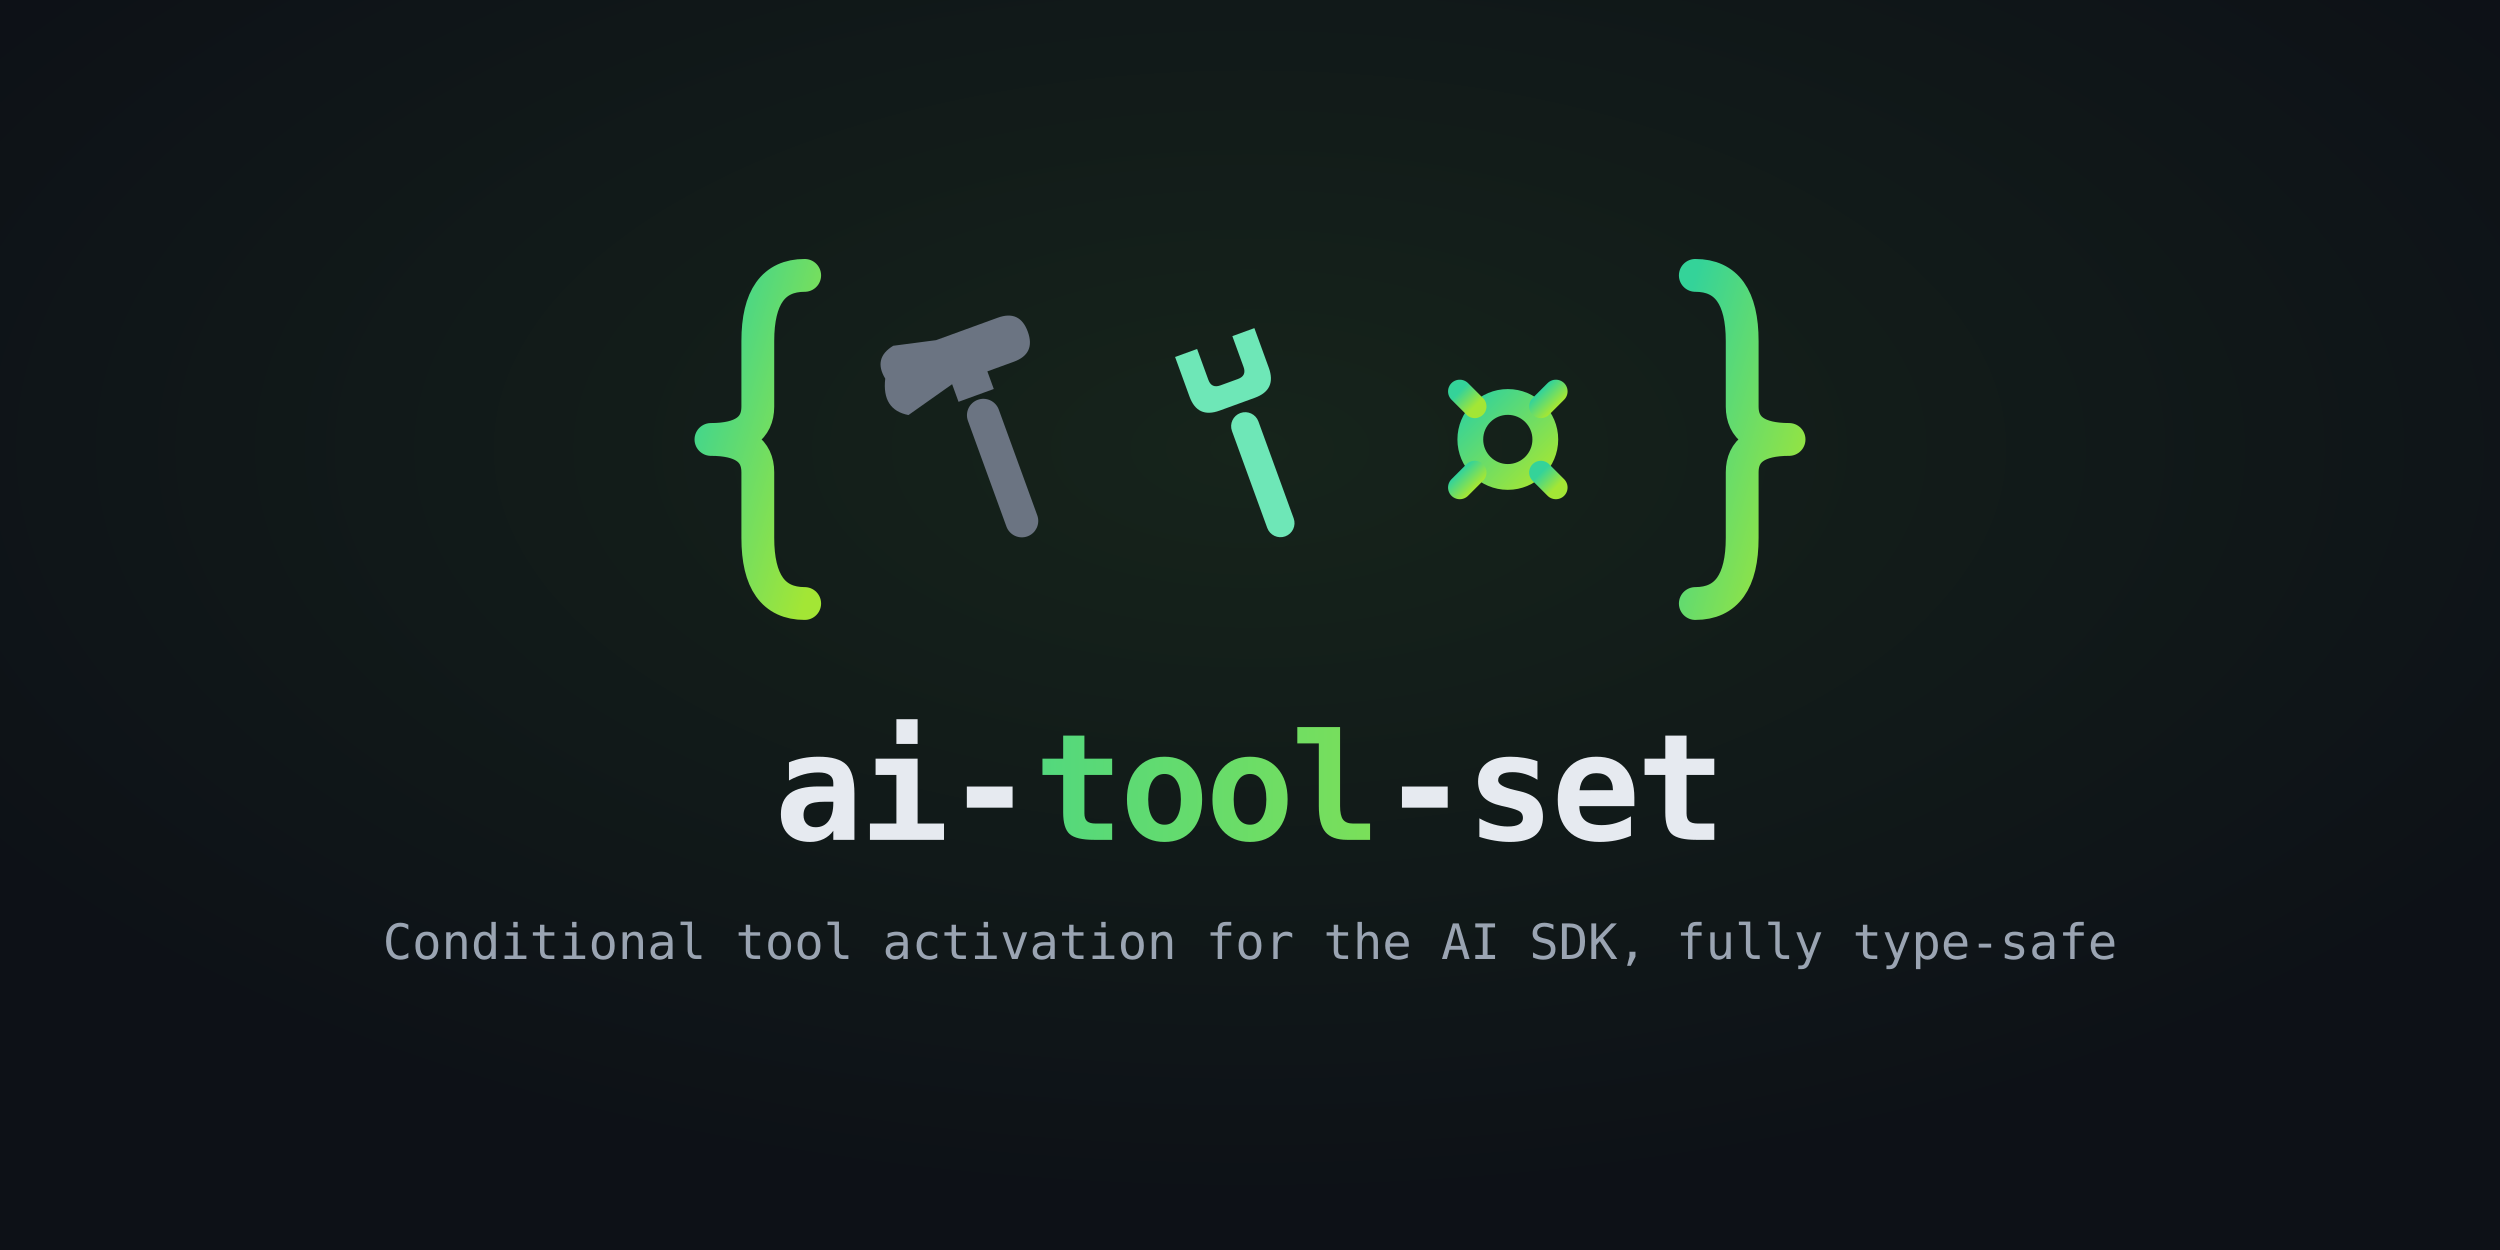
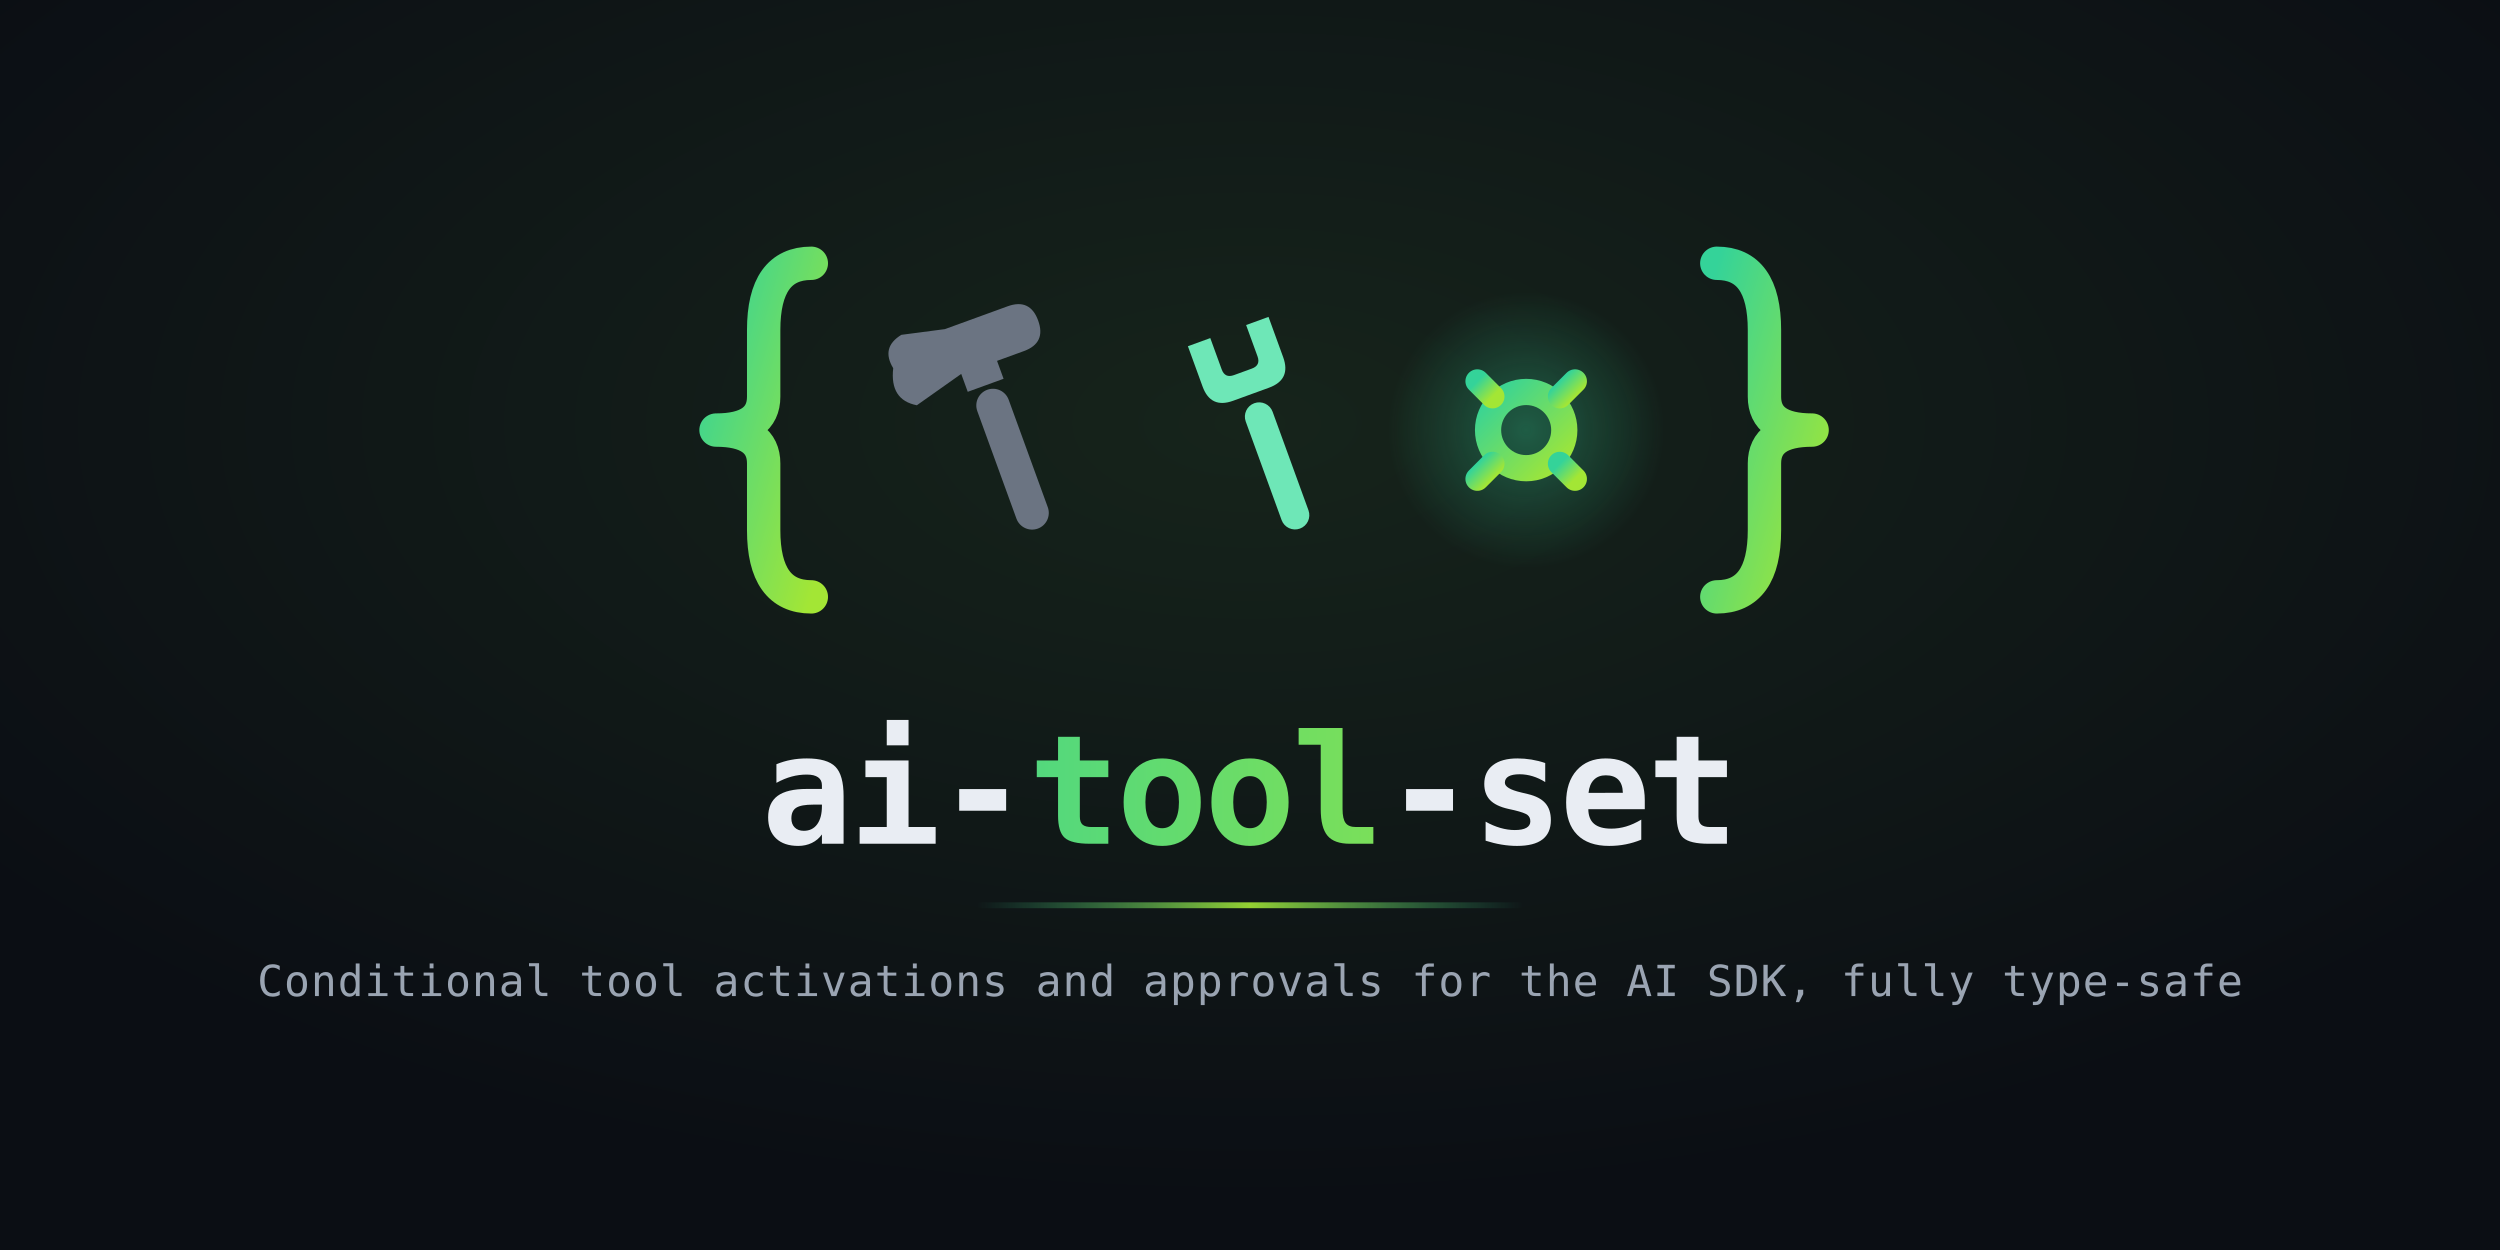
<svg xmlns="http://www.w3.org/2000/svg" width="1280" height="640" viewBox="0 0 1280 640">
  <defs>
    <linearGradient id="acc" x1="0" y1="0" x2="1" y2="1">
      <stop offset="0" stop-color="#34d399" />
      <stop offset="1" stop-color="#a3e635" />
    </linearGradient>
    <linearGradient id="accText" x1="0" y1="0" x2="1" y2="0">
      <stop offset="0" stop-color="#34d399" />
      <stop offset="1" stop-color="#a3e635" />
    </linearGradient>
-     <radialGradient id="glow" cx="0.5" cy="0.36" r="0.6">
+     <radialGradient id="glow" cx="0.5" cy="0.34" r="0.62">
      <stop offset="0" stop-color="#16241b" />
-       <stop offset="1" stop-color="#0d1117" />
+       <stop offset="1" stop-color="#0b0e14" />
    </radialGradient>
+     <radialGradient id="halo" cx="0.5" cy="0.5" r="0.5">
+       <stop offset="0" stop-color="#34d399" stop-opacity="0.34" />
+       <stop offset="1" stop-color="#34d399" stop-opacity="0" />
+     </radialGradient>
+     <linearGradient id="rule" x1="0" y1="0" x2="1" y2="0">
+       <stop offset="0" stop-color="#34d399" stop-opacity="0" />
+       <stop offset="0.5" stop-color="#a3e635" stop-opacity="0.9" />
+       <stop offset="1" stop-color="#34d399" stop-opacity="0" />
+     </linearGradient>
  </defs>
-   <rect width="1280" height="640" fill="#0d1117" />
+   <rect width="1280" height="640" fill="#0b0e14" />
  <rect width="1280" height="640" fill="url(#glow)" />
-   <g transform="translate(208,93) scale(1.2)">
+   <g transform="translate(208,86) scale(1.22)">
    <path d="M170 40 Q150 40 150 68 L150 96 Q150 110 130 110 Q150 110 150 124 L150 152 Q150 180 170 180" fill="none" stroke="url(#acc)" stroke-width="14" stroke-linecap="round" stroke-linejoin="round" />
    <path d="M550 40 Q570 40 570 68 L570 96 Q570 110 590 110 Q570 110 570 124 L570 152 Q570 180 550 180" fill="none" stroke="url(#acc)" stroke-width="14" stroke-linecap="round" stroke-linejoin="round" />
    <g transform="translate(250,110) rotate(-20)" fill="#6b7482">
      <rect x="-7" y="-18" width="14" height="62" rx="7" />
      <path d="M-34 -40 Q-40 -28 -30 -22 L-8 -28 L-8 -20 L8 -20 L8 -28 L20 -28 Q30 -28 30 -38 Q30 -48 20 -48 L-8 -48 L-26 -52 Q-36 -50 -34 -40 Z" />
    </g>
    <g transform="translate(360,110) rotate(-20)" fill="#6ee7b7">
      <rect x="-6" y="-12" width="12" height="56" rx="6" />
      <path d="M-18 -44 L-18 -26 Q-18 -16 -8 -16 L8 -16 Q18 -16 18 -26 L18 -44 L8 -44 L8 -30 Q8 -26 4 -26 L-4 -26 Q-8 -26 -8 -30 L-8 -44 Z" />
    </g>
+     <circle cx="470" cy="110" r="58" fill="url(#halo)" />
    <g transform="translate(470,110)" stroke="url(#acc)" fill="none" stroke-linecap="round">
      <circle r="16" stroke-width="11" />
      <g stroke-width="10">
        <line x1="0" y1="-20" x2="0" y2="-29" />
        <line x1="14.1" y1="-14.1" x2="20.5" y2="-20.5" />
        <line x1="20" y1="0" x2="29" y2="0" />
        <line x1="14.1" y1="14.1" x2="20.5" y2="20.5" />
        <line x1="0" y1="20" x2="0" y2="29" />
        <line x1="-14.1" y1="14.1" x2="-20.5" y2="20.5" />
        <line x1="-20" y1="0" x2="-29" y2="0" />
        <line x1="-14.1" y1="-14.1" x2="-20.5" y2="-20.5" />
      </g>
    </g>
  </g>
-   <text x="640" y="430" text-anchor="middle" font-family="'JetBrains Mono', monospace" font-weight="700" font-size="76" letter-spacing="-2" fill="#e6eaf0">ai-<tspan fill="url(#accText)">tool</tspan>-set</text>
-   <text x="640" y="491" text-anchor="middle" font-family="'JetBrains Mono', monospace" font-weight="400" font-size="25" letter-spacing="0" fill="#9aa4b2">Conditional tool activation for the AI SDK, fully type-safe</text>
+   <text x="640" y="432" text-anchor="middle" font-family="'JetBrains Mono', monospace" font-weight="700" font-size="78" letter-spacing="-2" fill="#e9edf3">ai-<tspan fill="url(#accText)">tool</tspan>-set</text>
+   <rect x="500" y="462" width="280" height="3" rx="1.5" fill="url(#rule)" />
+   <text x="640" y="510" text-anchor="middle" font-family="'JetBrains Mono', monospace" font-weight="400" font-size="22" letter-spacing="0.5" fill="#9aa4b2">Conditional tool activations and approvals for the AI SDK, fully type-safe</text>
</svg>
